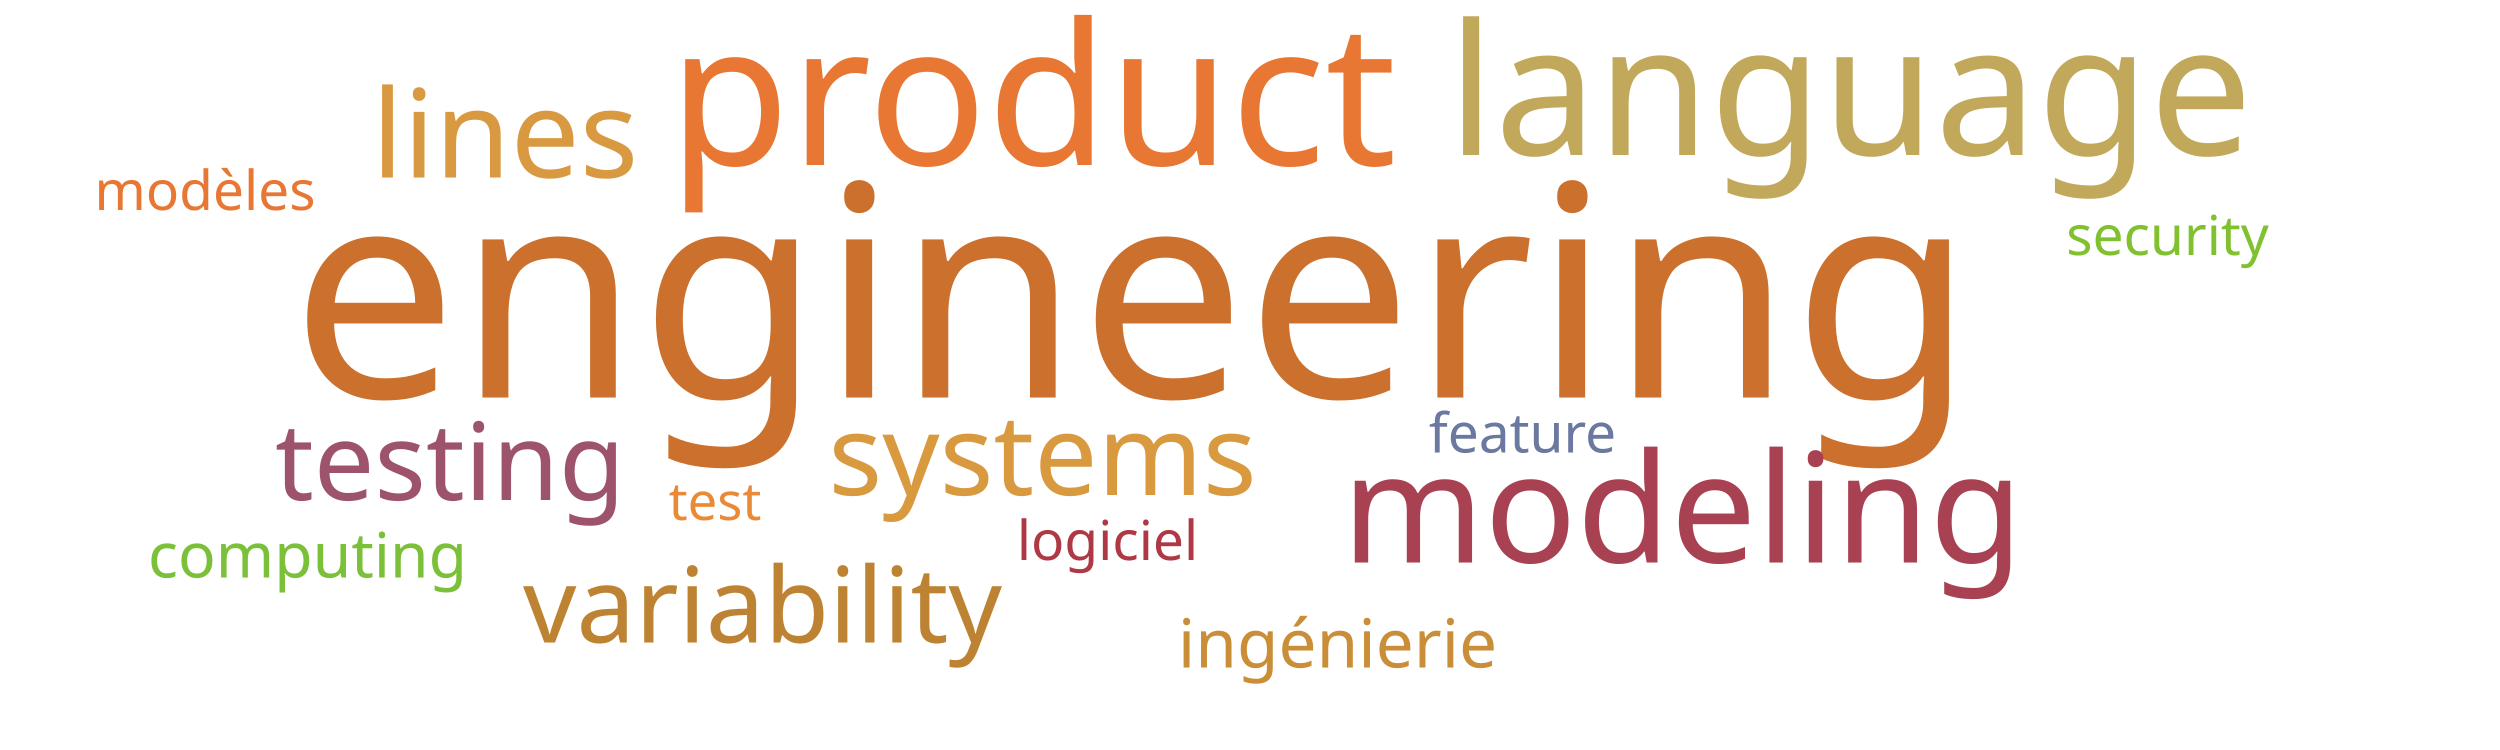
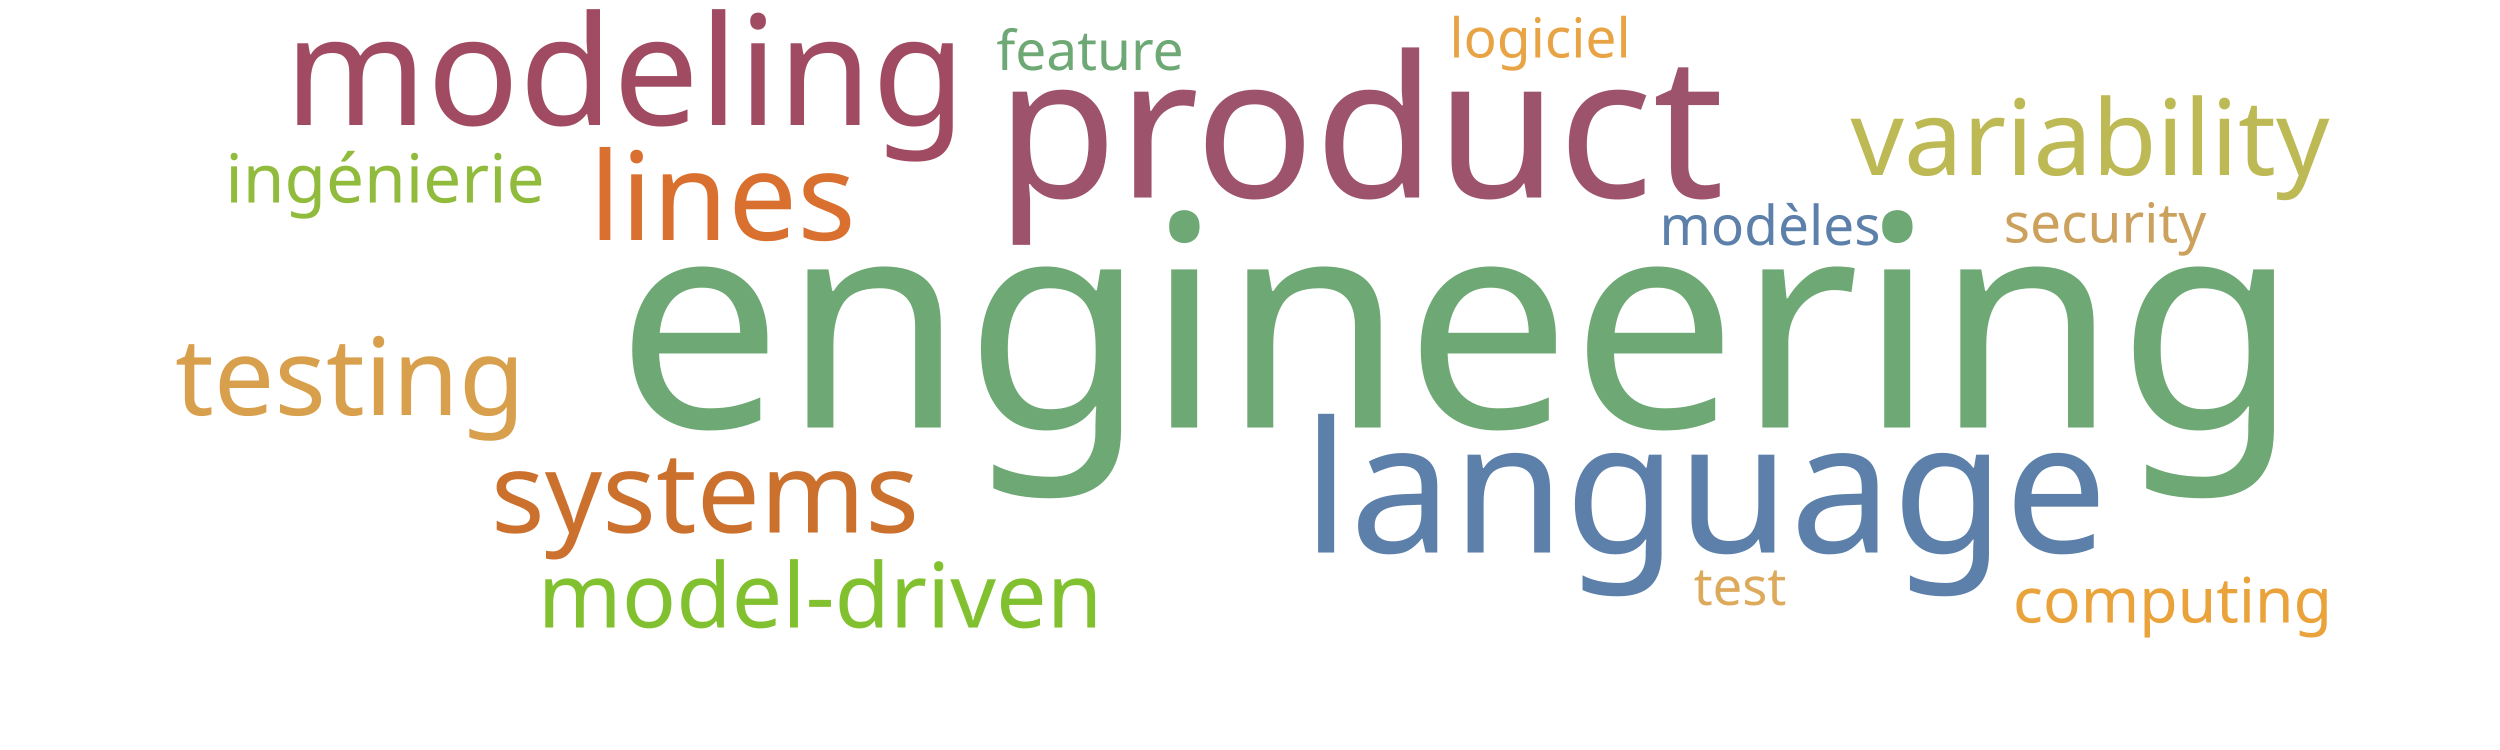
<svg xmlns="http://www.w3.org/2000/svg" width="1000" height="300">
  <g transform="translate(500, 150)">
-     <text text-anchor="middle" style="font-family: Impact; font-size: 118px; fill: #cb702d" transform="translate(-47,9)rotate(0)">engineering</text>
-     <text text-anchor="middle" style="font-family: Impact; font-size: 79px; fill: #e87733" transform="translate(-87,-84)rotate(0)">product</text>
-     <text text-anchor="middle" style="font-family: Impact; font-size: 73px; fill: #c1a85a" transform="translate(240,-88)rotate(0)">language</text>
-     <text text-anchor="middle" style="font-family: Impact; font-size: 61px; fill: #a84152" transform="translate(173,75)rotate(0)">modeling</text>
-     <text text-anchor="middle" style="font-family: Impact; font-size: 49px; fill: #d89940" transform="translate(-298,-79)rotate(0)">lines</text>
-     <text text-anchor="middle" style="font-family: Impact; font-size: 45px; fill: #d8993f" transform="translate(-83,48)rotate(0)">systems</text>
-     <text text-anchor="middle" style="font-family: Impact; font-size: 43px; fill: #9d536c" transform="translate(-320,50)rotate(0)">testing</text>
-     <text text-anchor="middle" style="font-family: Impact; font-size: 42px; fill: #bd8332" transform="translate(-195,107)rotate(0)">variability</text>
-     <text text-anchor="middle" style="font-family: Impact; font-size: 27px; fill: #ca8e38" transform="translate(35,117)rotate(0)">ingénierie</text>
-     <text text-anchor="middle" style="font-family: Impact; font-size: 25px; fill: #7bc039" transform="translate(-377,81)rotate(0)">computing</text>
-     <text text-anchor="middle" style="font-family: Impact; font-size: 22px; fill: #6b789f" transform="translate(109,31)rotate(0)">feature</text>
-     <text text-anchor="middle" style="font-family: Impact; font-size: 22px; fill: #81c130" transform="translate(367,-48)rotate(0)">security</text>
-     <text text-anchor="middle" style="font-family: Impact; font-size: 22px; fill: #af3845" transform="translate(-57,74)rotate(0)">logiciel</text>
-     <text text-anchor="middle" style="font-family: Impact; font-size: 22px; fill: #e87733" transform="translate(-418,-66)rotate(0)">modèles</text>
-     <text text-anchor="middle" style="font-family: Impact; font-size: 21px; fill: #ea8a37" transform="translate(-214,58)rotate(0)">test</text>
+     <text text-anchor="middle" style="font-family: Impact; font-size: 118px; fill: #6ea874" transform="translate(83,21)rotate(0)">engineering</text>
+     <text text-anchor="middle" style="font-family: Impact; font-size: 79px; fill: #9d536c" transform="translate(44,-71)rotate(0)">product</text>
+     <text text-anchor="middle" style="font-family: Impact; font-size: 73px; fill: #5c80aa" transform="translate(182,71)rotate(0)">language</text>
+     <text text-anchor="middle" style="font-family: Impact; font-size: 61px; fill: #a04b62" transform="translate(-250,-100)rotate(0)">modeling</text>
+     <text text-anchor="middle" style="font-family: Impact; font-size: 49px; fill: #d9702f" transform="translate(-211,-54)rotate(0)">lines</text>
+     <text text-anchor="middle" style="font-family: Impact; font-size: 45px; fill: #cb702d" transform="translate(-218,63)rotate(0)">systems</text>
+     <text text-anchor="middle" style="font-family: Impact; font-size: 43px; fill: #d8a04c" transform="translate(-360,16)rotate(0)">testing</text>
+     <text text-anchor="middle" style="font-family: Impact; font-size: 42px; fill: #bdb954" transform="translate(336,-80)rotate(0)">variability</text>
+     <text text-anchor="middle" style="font-family: Impact; font-size: 36px; fill: #81c130" transform="translate(-172,101)rotate(0)">model-driven</text>
+     <text text-anchor="middle" style="font-family: Impact; font-size: 27px; fill: #91bb3c" transform="translate(-346,-69)rotate(0)">ingénierie</text>
+     <text text-anchor="middle" style="font-family: Impact; font-size: 25px; fill: #eaa23b" transform="translate(369,99)rotate(0)">computing</text>
+     <text text-anchor="middle" style="font-family: Impact; font-size: 22px; fill: #6ea874" transform="translate(-64,-122)rotate(0)">feature</text>
+     <text text-anchor="middle" style="font-family: Impact; font-size: 22px; fill: #cba15d" transform="translate(342,-53)rotate(0)">security</text>
+     <text text-anchor="middle" style="font-family: Impact; font-size: 22px; fill: #e8a444" transform="translate(116,-127)rotate(0)">logiciel</text>
+     <text text-anchor="middle" style="font-family: Impact; font-size: 22px; fill: #5c80aa" transform="translate(208,-52)rotate(0)">modèles</text>
+     <text text-anchor="middle" style="font-family: Impact; font-size: 21px; fill: #ddaa5c" transform="translate(196,92)rotate(0)">test</text>
  </g>
</svg>
